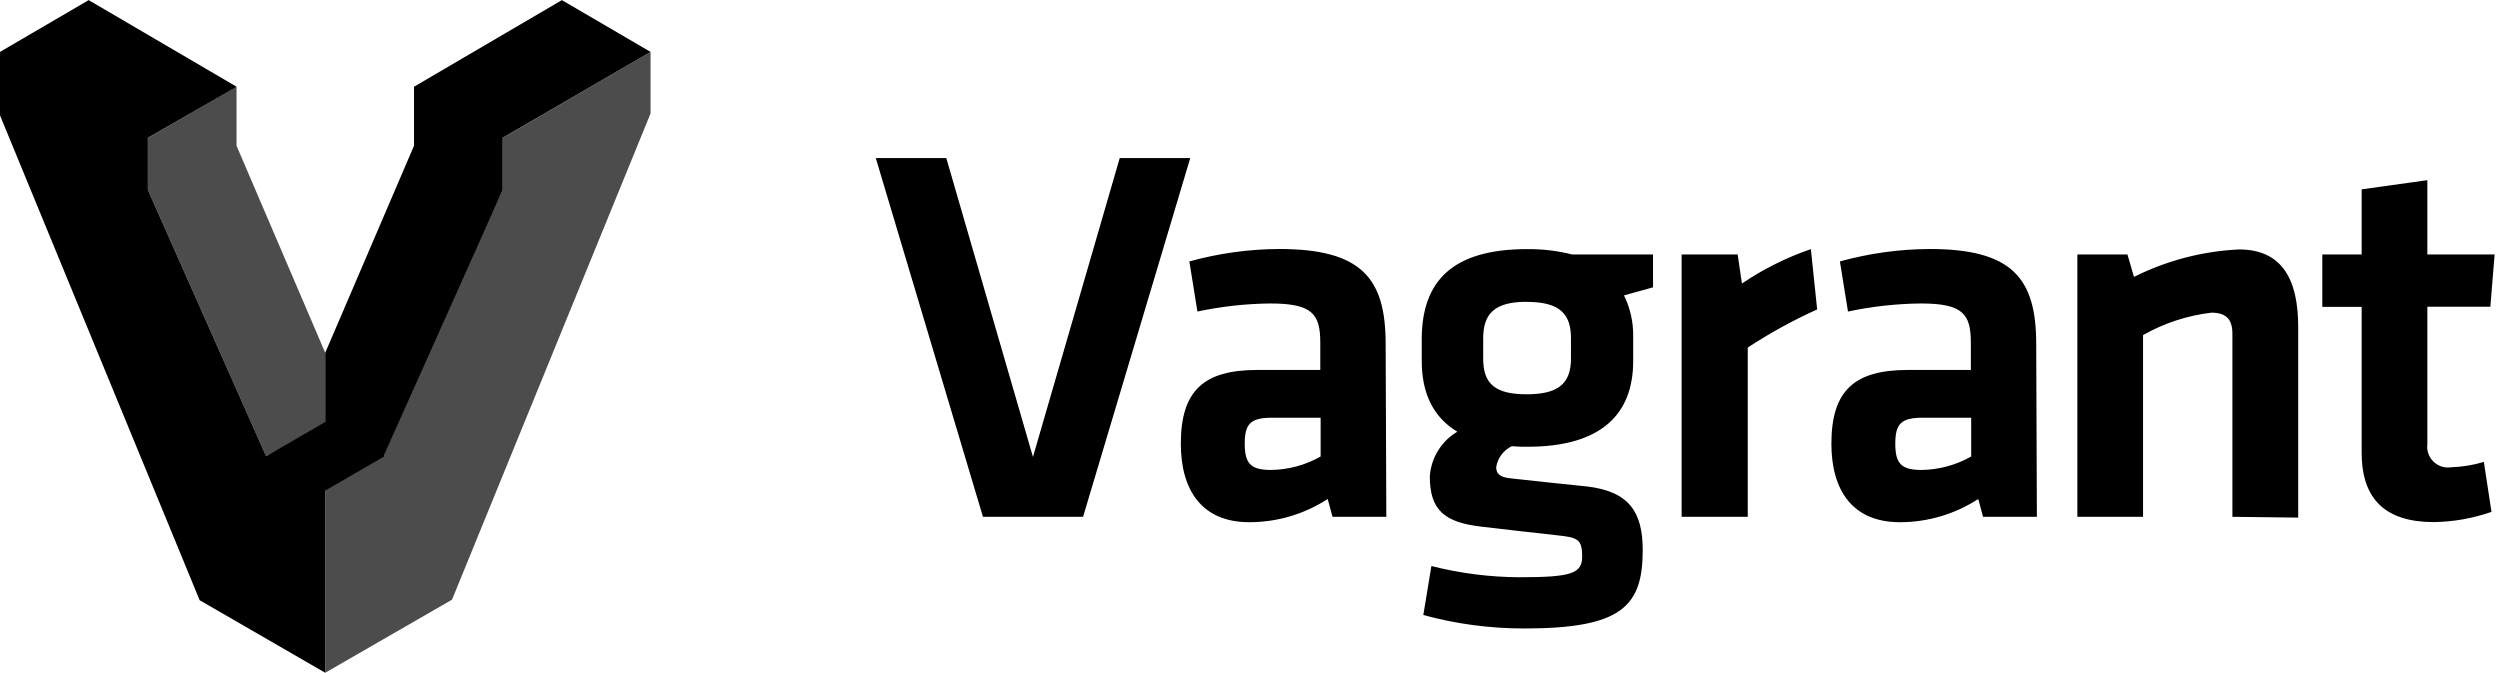
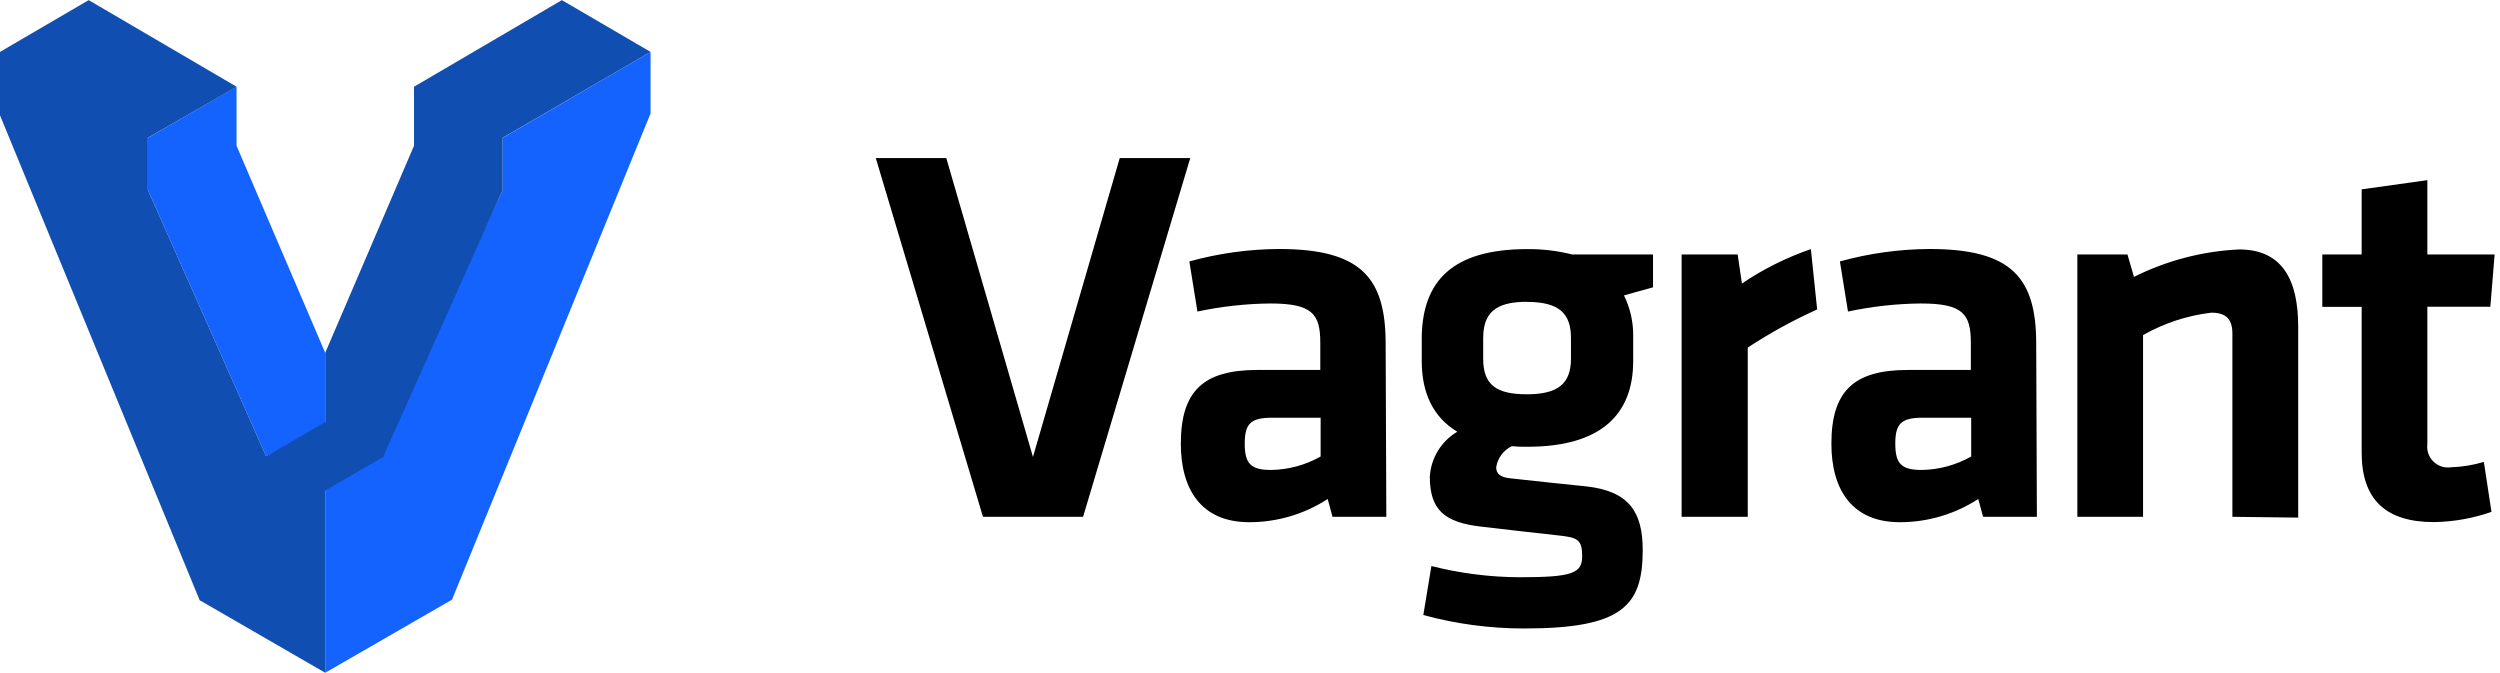
<svg xmlns="http://www.w3.org/2000/svg" viewBox="0 0 223 60">
-   <path class="text" d="M99.88 14.1h6.29l-9.56 32h-8.93l-9.56-32h6.29l7.73 26.66 7.74-26.66zm23.78 32h-4.8l-.43-1.59c-2.083 1.355-4.515 2.074-7 2.07-4.28 0-6.1-2.93-6.1-7 0-4.76 2.07-6.58 6.82-6.58h5.62v-2.42c0-2.59-.72-3.51-4.47-3.51-2.182.023-4.356.264-6.49.72l-.72-4.47c2.606-.723 5.296-1.096 8-1.11 7.35 0 9.51 2.59 9.51 8.46l.06 15.43zm-5.86-8.84h-4.32c-1.92 0-2.45.53-2.45 2.31s.53 2.35 2.35 2.35c1.55-.022 3.07-.435 4.42-1.2v-3.46zm17.05 2.54c-.74.36-1.26 1.057-1.39 1.87 0 .62.38.91 1.3 1 2.59.29 4 .43 6.77.72 3.8.43 5 2.31 5 5.67 0 5-1.83 7-10.57 7-3.04.003-6.067-.4-9-1.2l.72-4.37c2.576.654 5.222.99 7.88 1 4.66 0 5.57-.34 5.57-1.87s-.43-1.68-2.21-1.87c-2.69-.29-3.8-.43-6.77-.77-3.31-.38-4.61-1.49-4.61-4.47.102-1.657 1.02-3.156 2.45-4-2.16-1.3-3.17-3.46-3.17-6.29V30c.1-4.85 2.64-7.78 9.42-7.78 1.348-.01 2.692.15 4 .48h7.21v2.93c-.82.24-1.78.48-2.59.72.558 1.135.84 2.386.82 3.65v2.21c0 4.76-2.88 7.64-9.42 7.64-.47.01-.94-.006-1.41-.05zm1.34-12.88c-2.88 0-3.89 1.06-3.89 3.27V32c0 2.31 1.15 3.17 3.89 3.17s3.94-.91 3.94-3.17v-1.81c.01-2.19-1-3.26-3.93-3.26l-.01-.01zm25.9.68c-2.148.973-4.217 2.11-6.19 3.4v15.1H150V22.7h5l.38 2.59c1.906-1.29 3.974-2.32 6.15-3.07l.56 5.38zm19.6 18.5h-4.8l-.43-1.59c-2.083 1.355-4.515 2.074-7 2.07-4.28 0-6.1-2.93-6.1-7 0-4.76 2.07-6.58 6.82-6.58h5.62v-2.42c0-2.59-.72-3.51-4.47-3.51-2.182.023-4.356.264-6.49.72l-.72-4.47c2.606-.723 5.296-1.096 8-1.11 7.35 0 9.51 2.59 9.51 8.46l.06 15.43zm-5.86-8.84h-4.32c-1.92 0-2.45.53-2.45 2.31s.53 2.35 2.35 2.35c1.55-.022 3.07-.435 4.42-1.2v-3.46zm23.3 8.84V29.76c0-1.25-.53-1.87-1.87-1.87-2.147.252-4.22.932-6.1 2V46.1h-5.86V22.7h4.47l.58 2c2.92-1.46 6.11-2.295 9.37-2.45 3.89 0 5.28 2.74 5.28 6.92v17l-5.87-.07zm23.11-.44c-1.653.578-3.39.886-5.14.91-4.28 0-6.44-2-6.44-6.2v-13h-3.51V22.7h3.51v-5.81l5.86-.82v6.63h6l-.38 4.66h-5.62v12.25c-.076.576.124 1.154.54 1.56.414.408.995.597 1.57.51.994-.03 1.98-.19 2.93-.48l.68 4.46z" />
-   <path class="front" d="M58.03 10.12V4.63L44.84 12.3v4.64L34.29 39.7l-5.28 3.64v16.67l11.31-6.52 17.71-43.37zM29.01 31.47L21.1 13V7.78l-.05-.02-7.86 4.54v4.64L23.74 40.7l5.27-2.61v-6.62z" opacity=".7" />
-   <path class="shadow" d="M50.12.01L36.94 7.73h-.01V13l-7.92 18.47v6.17l-5.27 3.06-10.55-23.76v-4.65l7.92-4.55L7.91.01 0 4.63v5.66l17.81 43.25 11.2 6.47V43.76l5.28-3.06-.07-.04 10.62-23.72v-4.65l13.19-7.66" />
+   <path class="text" fill="#000000" d="M99.88 14.1h6.29l-9.56 32h-8.93l-9.56-32h6.29l7.73 26.66 7.74-26.66zm23.78 32h-4.8l-.43-1.59c-2.083 1.355-4.515 2.074-7 2.07-4.28 0-6.1-2.93-6.1-7 0-4.76 2.07-6.58 6.82-6.58h5.62v-2.42c0-2.59-.72-3.51-4.47-3.51-2.182.023-4.356.264-6.49.72l-.72-4.47c2.606-.723 5.296-1.096 8-1.11 7.35 0 9.51 2.59 9.51 8.46l.06 15.43zm-5.86-8.84h-4.32c-1.92 0-2.45.53-2.45 2.31s.53 2.35 2.35 2.35c1.55-.022 3.07-.435 4.42-1.2v-3.46zm17.05 2.54c-.74.36-1.26 1.057-1.39 1.87 0 .62.38.91 1.3 1 2.59.29 4 .43 6.77.72 3.8.43 5 2.31 5 5.67 0 5-1.83 7-10.57 7-3.04.003-6.067-.4-9-1.2l.72-4.37c2.576.654 5.222.99 7.88 1 4.66 0 5.57-.34 5.57-1.87s-.43-1.68-2.21-1.87c-2.69-.29-3.8-.43-6.77-.77-3.31-.38-4.61-1.49-4.61-4.47.102-1.657 1.02-3.156 2.45-4-2.16-1.3-3.17-3.46-3.17-6.29V30c.1-4.85 2.64-7.78 9.42-7.78 1.348-.01 2.692.15 4 .48h7.21v2.93c-.82.24-1.78.48-2.59.72.558 1.135.84 2.386.82 3.65v2.21c0 4.76-2.88 7.64-9.42 7.64-.47.01-.94-.006-1.41-.05zm1.34-12.88c-2.88 0-3.89 1.06-3.89 3.27V32c0 2.31 1.15 3.17 3.89 3.17s3.94-.91 3.94-3.17v-1.81c.01-2.19-1-3.26-3.93-3.26l-.01-.01zm25.9.68c-2.148.973-4.217 2.11-6.19 3.4v15.1H150V22.7h5l.38 2.59c1.906-1.29 3.974-2.32 6.15-3.07l.56 5.38zm19.6 18.5h-4.8l-.43-1.59c-2.083 1.355-4.515 2.074-7 2.07-4.28 0-6.1-2.93-6.1-7 0-4.76 2.07-6.58 6.82-6.58h5.62v-2.42c0-2.59-.72-3.51-4.47-3.51-2.182.023-4.356.264-6.49.72l-.72-4.47c2.606-.723 5.296-1.096 8-1.11 7.35 0 9.51 2.59 9.51 8.46l.06 15.43zm-5.86-8.84h-4.32c-1.92 0-2.45.53-2.45 2.31s.53 2.35 2.35 2.35c1.55-.022 3.07-.435 4.42-1.2v-3.46zm23.3 8.84V29.76c0-1.25-.53-1.87-1.87-1.87-2.147.252-4.22.932-6.1 2V46.1h-5.86V22.7h4.47l.58 2c2.92-1.46 6.11-2.295 9.37-2.45 3.89 0 5.28 2.74 5.28 6.92v17l-5.87-.07zm23.11-.44c-1.653.578-3.39.886-5.14.91-4.28 0-6.44-2-6.44-6.2v-13h-3.51V22.7h3.51v-5.81l5.86-.82v6.63h6l-.38 4.66h-5.62v12.25c-.076.576.124 1.154.54 1.56.414.408.995.597 1.57.51.994-.03 1.98-.19 2.93-.48l.68 4.46z" />
+   <path class="front" fill="#1563FF" d="M58.03 10.12V4.63L44.84 12.3v4.64L34.29 39.7l-5.28 3.64v16.67l11.31-6.52 17.71-43.37zM29.01 31.47L21.1 13V7.78l-.05-.02-7.86 4.54v4.64L23.74 40.7l5.27-2.61v-6.62z" />
+   <path class="shadow" fill="#104EB2" d="M50.12.01L36.94 7.73h-.01V13l-7.92 18.47v6.17l-5.27 3.06-10.55-23.76v-4.65l7.92-4.55L7.91.01 0 4.63v5.66l17.81 43.25 11.2 6.47V43.76l5.28-3.06-.07-.04 10.62-23.72v-4.65l13.19-7.66" />
</svg>
